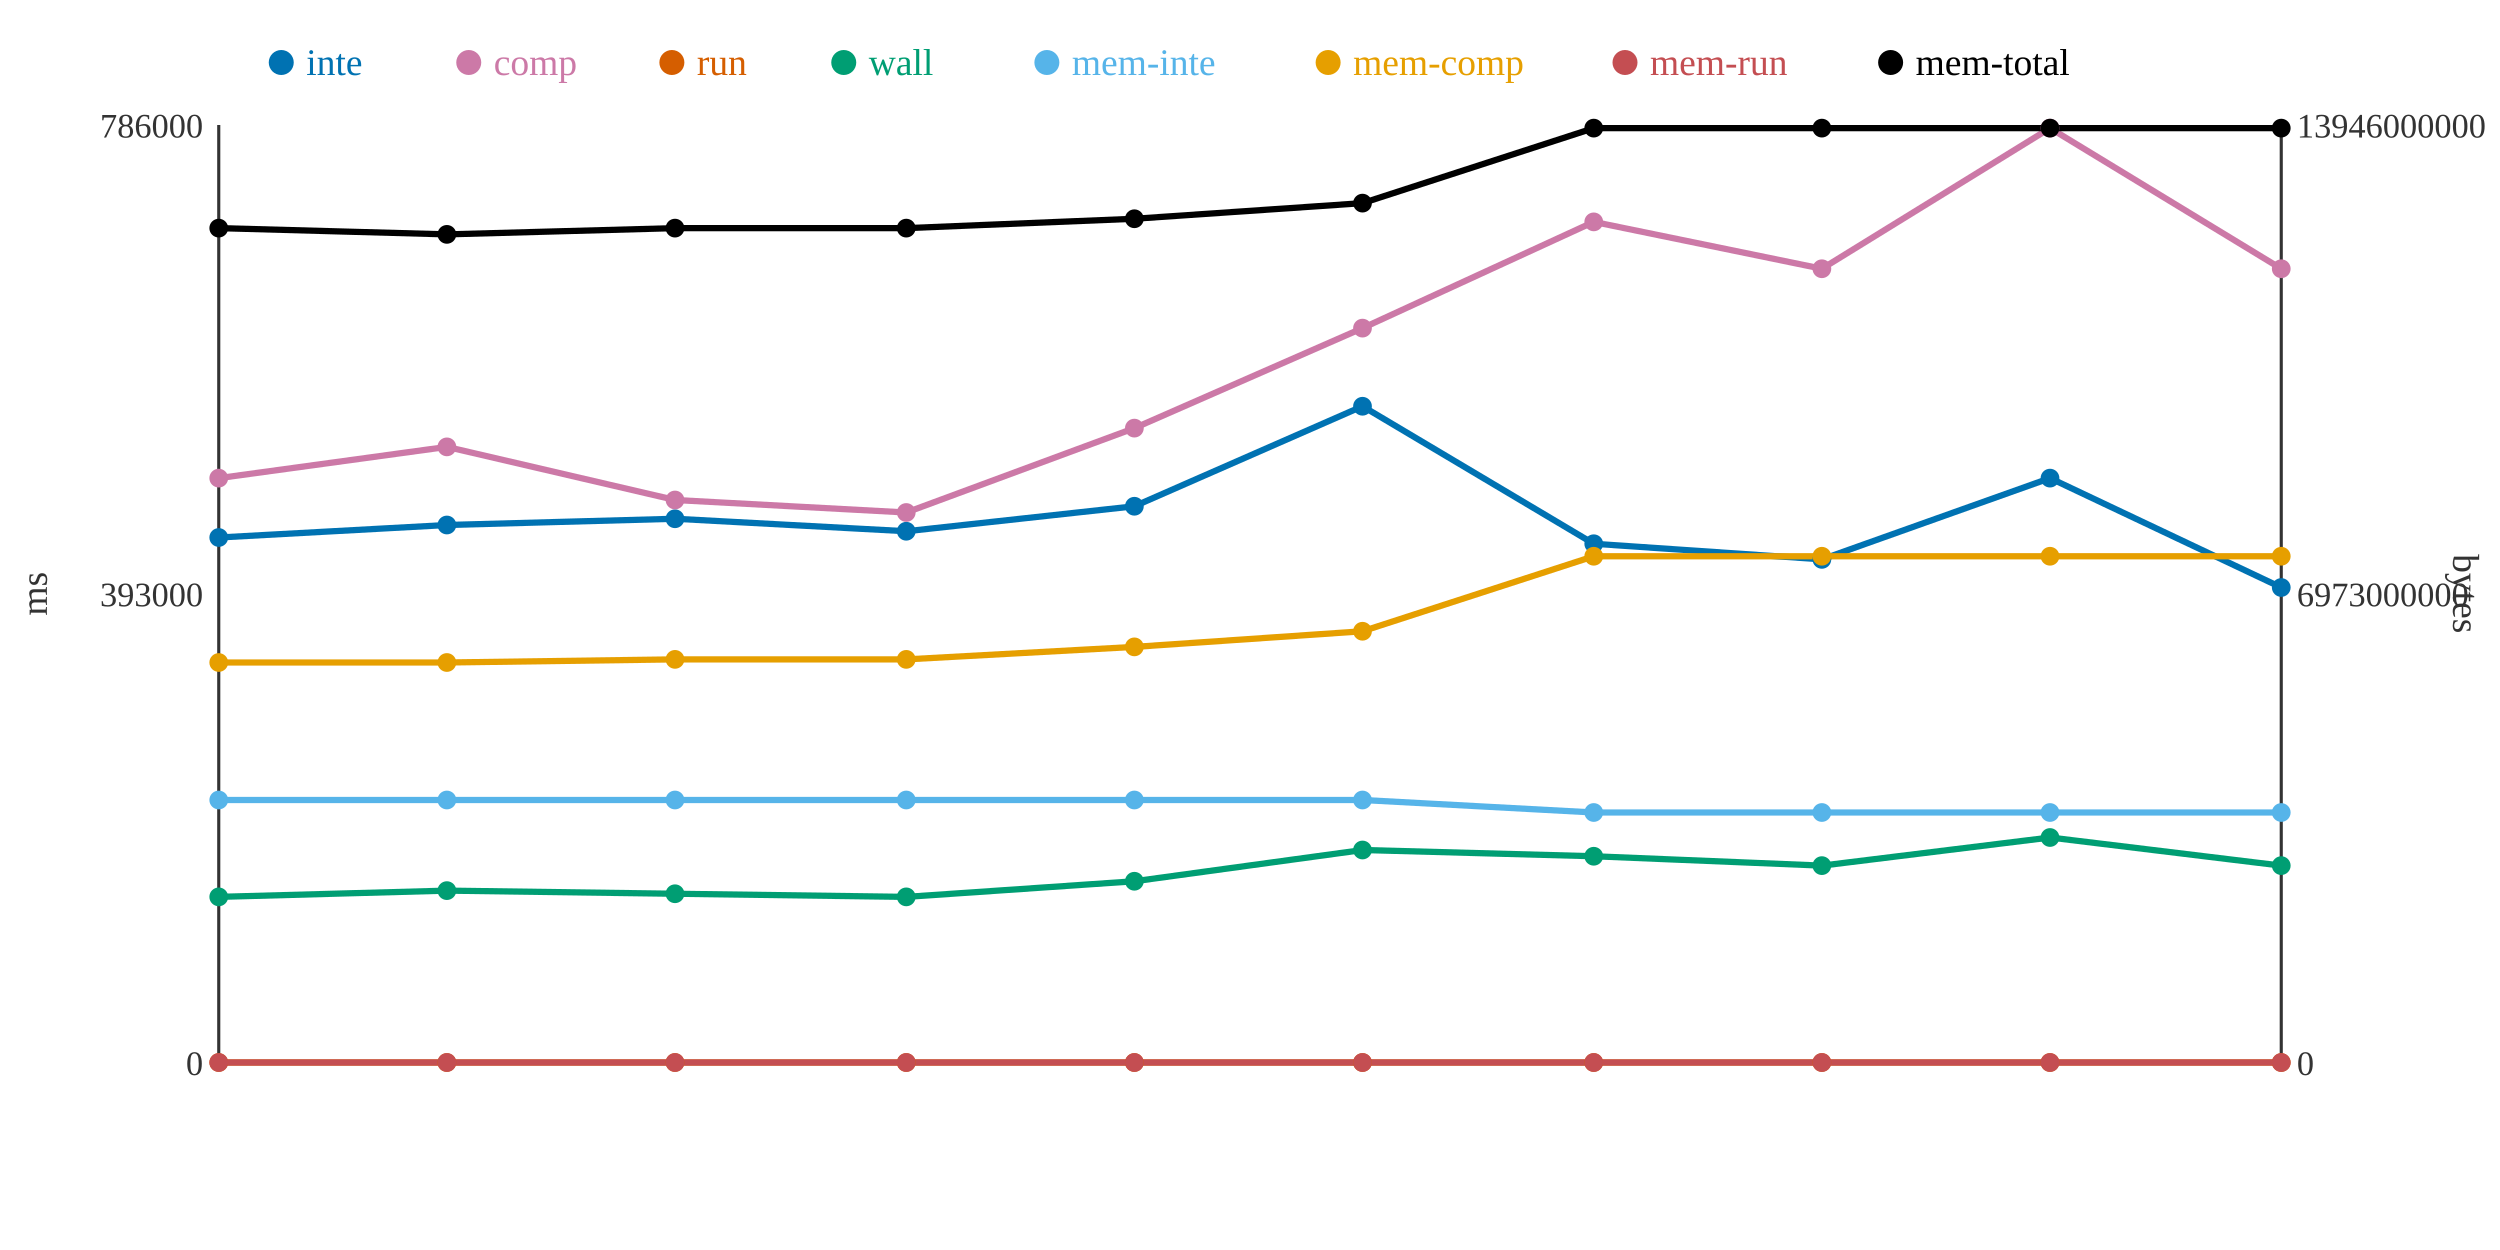
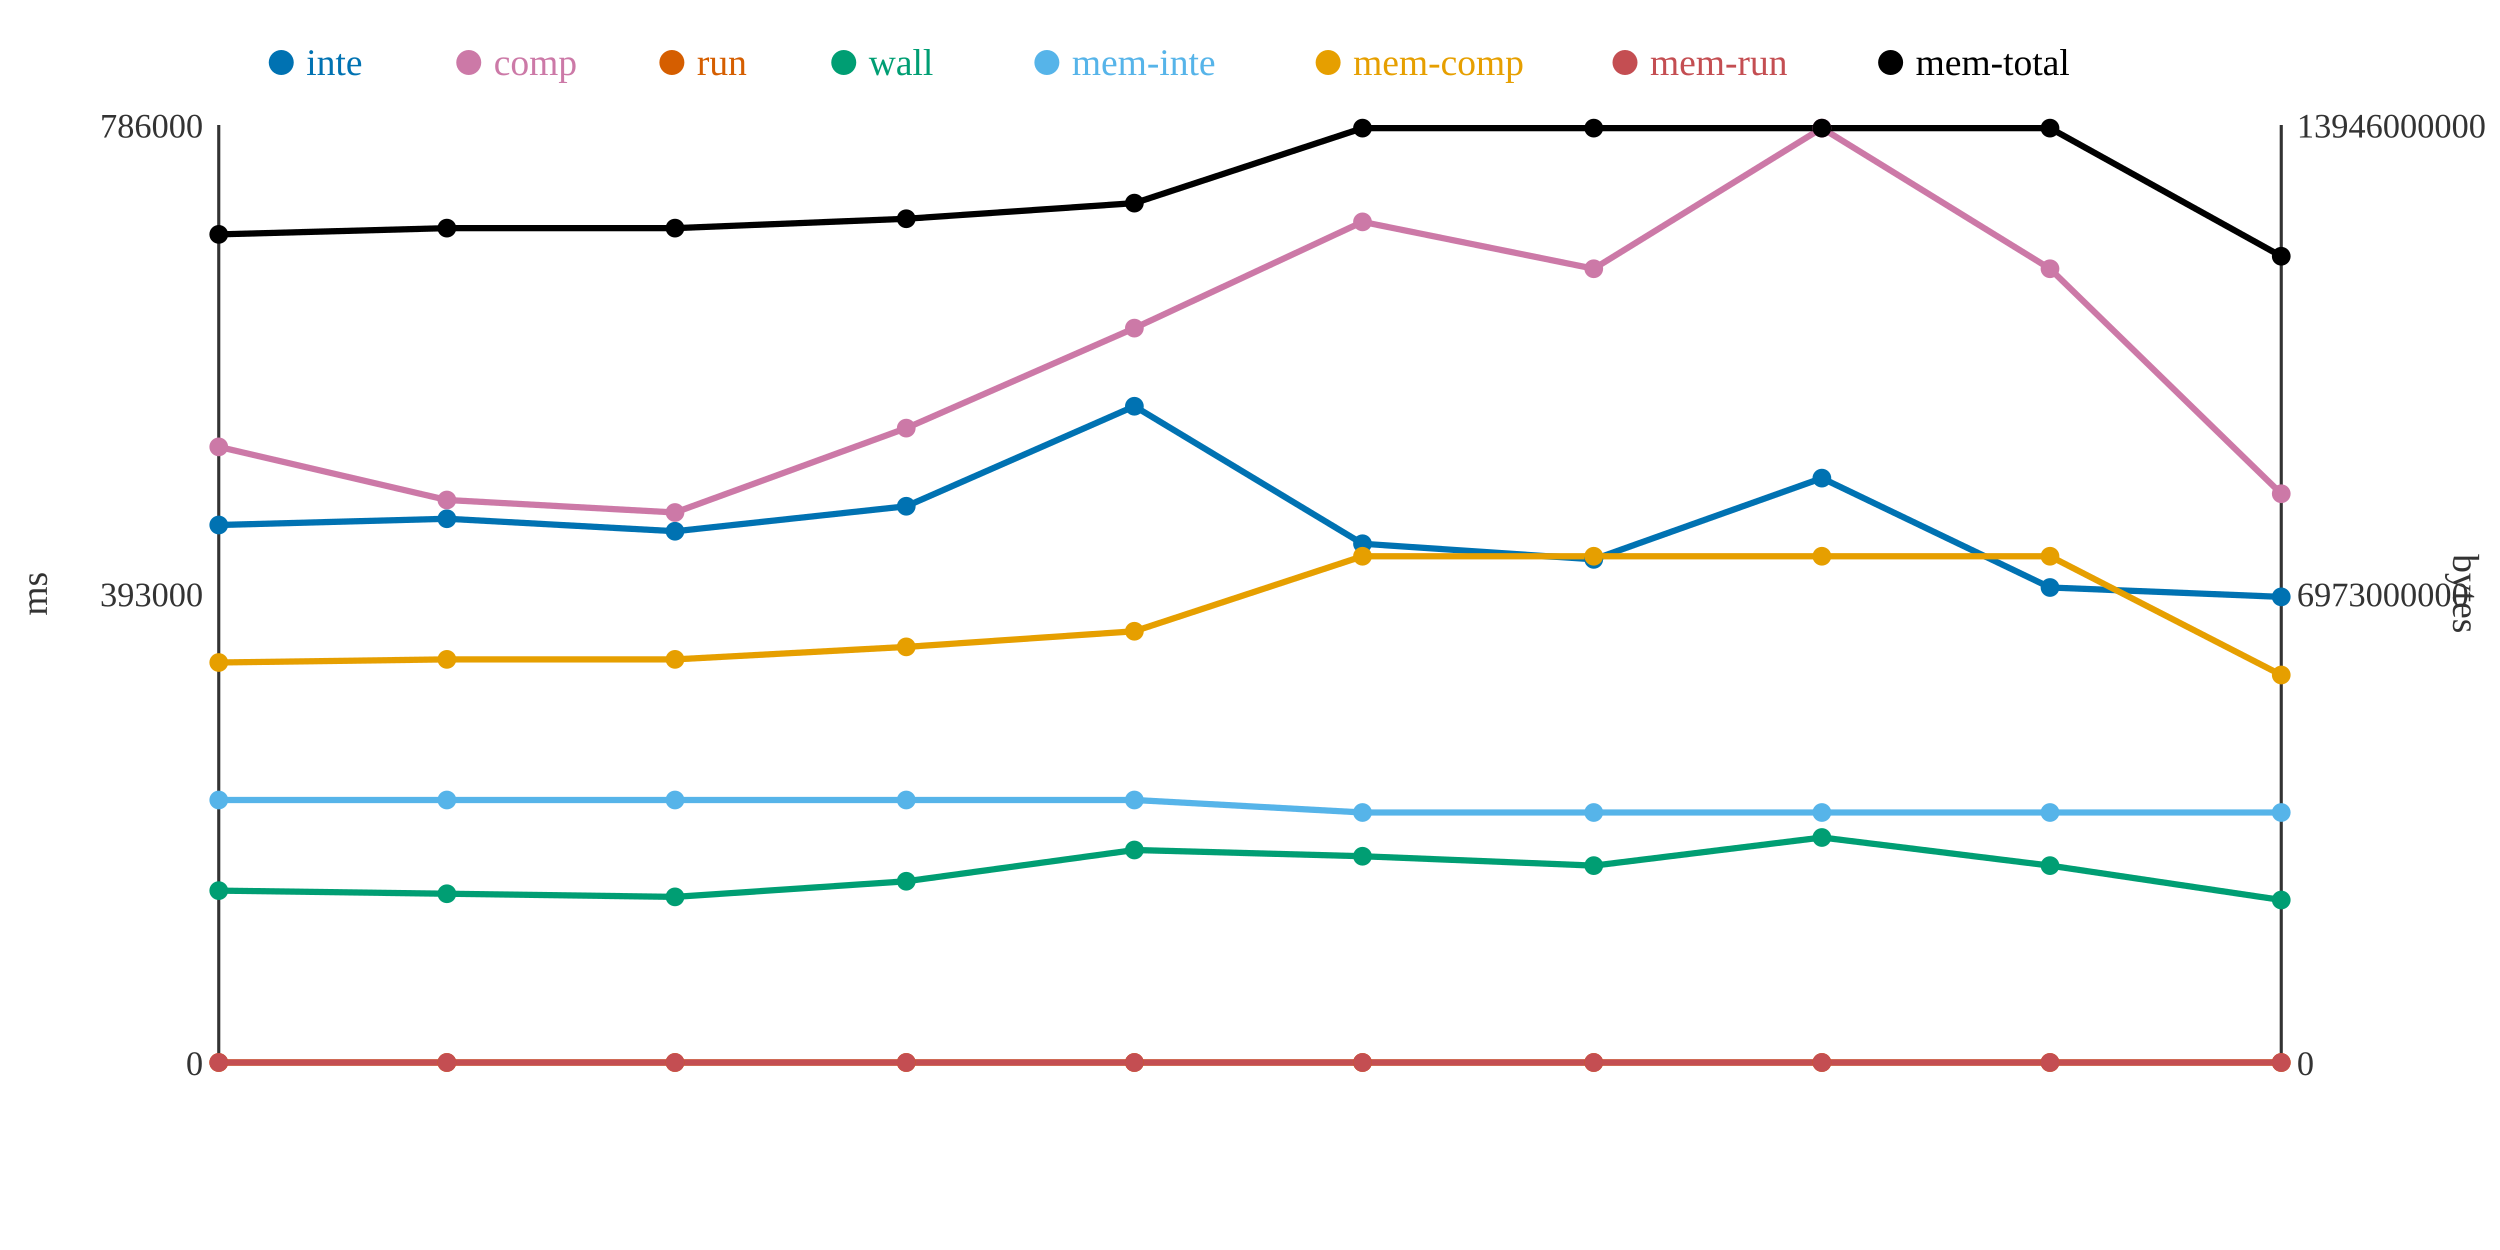
<svg xmlns="http://www.w3.org/2000/svg" width="800" height="400">
  <rect width="800" height="400" fill="white" />
  <line x1="70" y1="40" x2="70" y2="340" stroke="#333" stroke-width="1" />
  <line x1="70" y1="340" x2="730" y2="340" stroke="#333" stroke-width="1" />
  <line x1="730" y1="40" x2="730" y2="340" stroke="#333" stroke-width="1" />
  <text x="65" y="344" text-anchor="end" font-size="11" fill="#333">0</text>
  <text x="65" y="194" text-anchor="end" font-size="11" fill="#333">393000</text>
  <text x="65" y="44" text-anchor="end" font-size="11" fill="#333">786000</text>
  <text x="15" y="190" text-anchor="middle" font-size="12" fill="#333" transform="rotate(-90 15 190)">ms</text>
  <text x="735" y="344" text-anchor="start" font-size="11" fill="#333">0</text>
  <text x="735" y="194" text-anchor="start" font-size="11" fill="#333">6973000000</text>
  <text x="735" y="44" text-anchor="start" font-size="11" fill="#333">13946000000</text>
  <text x="785" y="190" text-anchor="middle" font-size="12" fill="#333" transform="rotate(90 785 190)">bytes</text>
-   <polyline points="70,172 143,168 216,166 290,170 363,162 436,130 510,174 583,179 656,153 730,188" fill="none" stroke="#0072B2" stroke-width="2" />
-   <polyline points="70,153 143,143 216,160 290,164 363,137 436,105 510,71 583,86 656,41 730,86" fill="none" stroke="#CC79A7" stroke-width="2" />
+   <polyline points="70,168 143,166 216,170 290,162 363,130 436,174 510,179 583,153 656,188 730,191" fill="none" stroke="#0072B2" stroke-width="2" />
+   <polyline points="70,143 143,160 216,164 290,137 363,105 436,71 510,86 583,41 656,86 730,158" fill="none" stroke="#CC79A7" stroke-width="2" />
  <polyline points="70,340 143,340 216,340 290,340 363,340 436,340 510,340 583,340 656,340 730,340" fill="none" stroke="#D55E00" stroke-width="2" />
-   <polyline points="70,287 143,285 216,286 290,287 363,282 436,272 510,274 583,277 656,268 730,277" fill="none" stroke="#009E73" stroke-width="2" />
-   <polyline points="70,256 143,256 216,256 290,256 363,256 436,256 510,260 583,260 656,260 730,260" fill="none" stroke="#56B4E9" stroke-width="2" />
-   <polyline points="70,212 143,212 216,211 290,211 363,207 436,202 510,178 583,178 656,178 730,178" fill="none" stroke="#E69F00" stroke-width="2" />
+   <polyline points="70,285 143,286 216,287 290,282 363,272 436,274 510,277 583,268 656,277 730,288" fill="none" stroke="#009E73" stroke-width="2" />
+   <polyline points="70,256 143,256 216,256 290,256 363,256 436,260 510,260 583,260 656,260 730,260" fill="none" stroke="#56B4E9" stroke-width="2" />
+   <polyline points="70,212 143,211 216,211 290,207 363,202 436,178 510,178 583,178 656,178 730,216" fill="none" stroke="#E69F00" stroke-width="2" />
  <polyline points="70,340 143,340 216,340 290,340 363,340 436,340 510,340 583,340 656,340 730,340" fill="none" stroke="#C44E52" stroke-width="2" />
-   <polyline points="70,73 143,75 216,73 290,73 363,70 436,65 510,41 583,41 656,41 730,41" fill="none" stroke="#000000" stroke-width="2" />
-   <circle cx="70" cy="172" r="3" fill="#0072B2" />
-   <circle cx="70" cy="153" r="3" fill="#CC79A7" />
+   <polyline points="70,75 143,73 216,73 290,70 363,65 436,41 510,41 583,41 656,41 730,82" fill="none" stroke="#000000" stroke-width="2" />
+   <circle cx="70" cy="168" r="3" fill="#0072B2" />
+   <circle cx="70" cy="143" r="3" fill="#CC79A7" />
  <circle cx="70" cy="340" r="3" fill="#D55E00" />
-   <circle cx="70" cy="287" r="3" fill="#009E73" />
+   <circle cx="70" cy="285" r="3" fill="#009E73" />
  <circle cx="70" cy="256" r="3" fill="#56B4E9" />
  <circle cx="70" cy="212" r="3" fill="#E69F00" />
  <circle cx="70" cy="340" r="3" fill="#C44E52" />
-   <circle cx="70" cy="73" r="3" fill="#000000" />
-   <circle cx="143" cy="168" r="3" fill="#0072B2" />
-   <circle cx="143" cy="143" r="3" fill="#CC79A7" />
+   <circle cx="70" cy="75" r="3" fill="#000000" />
+   <circle cx="143" cy="166" r="3" fill="#0072B2" />
+   <circle cx="143" cy="160" r="3" fill="#CC79A7" />
  <circle cx="143" cy="340" r="3" fill="#D55E00" />
-   <circle cx="143" cy="285" r="3" fill="#009E73" />
+   <circle cx="143" cy="286" r="3" fill="#009E73" />
  <circle cx="143" cy="256" r="3" fill="#56B4E9" />
-   <circle cx="143" cy="212" r="3" fill="#E69F00" />
+   <circle cx="143" cy="211" r="3" fill="#E69F00" />
  <circle cx="143" cy="340" r="3" fill="#C44E52" />
-   <circle cx="143" cy="75" r="3" fill="#000000" />
-   <circle cx="216" cy="166" r="3" fill="#0072B2" />
-   <circle cx="216" cy="160" r="3" fill="#CC79A7" />
+   <circle cx="143" cy="73" r="3" fill="#000000" />
+   <circle cx="216" cy="170" r="3" fill="#0072B2" />
+   <circle cx="216" cy="164" r="3" fill="#CC79A7" />
  <circle cx="216" cy="340" r="3" fill="#D55E00" />
-   <circle cx="216" cy="286" r="3" fill="#009E73" />
+   <circle cx="216" cy="287" r="3" fill="#009E73" />
  <circle cx="216" cy="256" r="3" fill="#56B4E9" />
  <circle cx="216" cy="211" r="3" fill="#E69F00" />
  <circle cx="216" cy="340" r="3" fill="#C44E52" />
  <circle cx="216" cy="73" r="3" fill="#000000" />
-   <circle cx="290" cy="170" r="3" fill="#0072B2" />
-   <circle cx="290" cy="164" r="3" fill="#CC79A7" />
+   <circle cx="290" cy="162" r="3" fill="#0072B2" />
+   <circle cx="290" cy="137" r="3" fill="#CC79A7" />
  <circle cx="290" cy="340" r="3" fill="#D55E00" />
-   <circle cx="290" cy="287" r="3" fill="#009E73" />
+   <circle cx="290" cy="282" r="3" fill="#009E73" />
  <circle cx="290" cy="256" r="3" fill="#56B4E9" />
-   <circle cx="290" cy="211" r="3" fill="#E69F00" />
+   <circle cx="290" cy="207" r="3" fill="#E69F00" />
  <circle cx="290" cy="340" r="3" fill="#C44E52" />
-   <circle cx="290" cy="73" r="3" fill="#000000" />
-   <circle cx="363" cy="162" r="3" fill="#0072B2" />
-   <circle cx="363" cy="137" r="3" fill="#CC79A7" />
+   <circle cx="290" cy="70" r="3" fill="#000000" />
+   <circle cx="363" cy="130" r="3" fill="#0072B2" />
+   <circle cx="363" cy="105" r="3" fill="#CC79A7" />
  <circle cx="363" cy="340" r="3" fill="#D55E00" />
-   <circle cx="363" cy="282" r="3" fill="#009E73" />
+   <circle cx="363" cy="272" r="3" fill="#009E73" />
  <circle cx="363" cy="256" r="3" fill="#56B4E9" />
-   <circle cx="363" cy="207" r="3" fill="#E69F00" />
+   <circle cx="363" cy="202" r="3" fill="#E69F00" />
  <circle cx="363" cy="340" r="3" fill="#C44E52" />
-   <circle cx="363" cy="70" r="3" fill="#000000" />
-   <circle cx="436" cy="130" r="3" fill="#0072B2" />
-   <circle cx="436" cy="105" r="3" fill="#CC79A7" />
+   <circle cx="363" cy="65" r="3" fill="#000000" />
+   <circle cx="436" cy="174" r="3" fill="#0072B2" />
+   <circle cx="436" cy="71" r="3" fill="#CC79A7" />
  <circle cx="436" cy="340" r="3" fill="#D55E00" />
-   <circle cx="436" cy="272" r="3" fill="#009E73" />
-   <circle cx="436" cy="256" r="3" fill="#56B4E9" />
-   <circle cx="436" cy="202" r="3" fill="#E69F00" />
+   <circle cx="436" cy="274" r="3" fill="#009E73" />
+   <circle cx="436" cy="260" r="3" fill="#56B4E9" />
+   <circle cx="436" cy="178" r="3" fill="#E69F00" />
  <circle cx="436" cy="340" r="3" fill="#C44E52" />
-   <circle cx="436" cy="65" r="3" fill="#000000" />
-   <circle cx="510" cy="174" r="3" fill="#0072B2" />
-   <circle cx="510" cy="71" r="3" fill="#CC79A7" />
+   <circle cx="436" cy="41" r="3" fill="#000000" />
+   <circle cx="510" cy="179" r="3" fill="#0072B2" />
+   <circle cx="510" cy="86" r="3" fill="#CC79A7" />
  <circle cx="510" cy="340" r="3" fill="#D55E00" />
-   <circle cx="510" cy="274" r="3" fill="#009E73" />
+   <circle cx="510" cy="277" r="3" fill="#009E73" />
  <circle cx="510" cy="260" r="3" fill="#56B4E9" />
  <circle cx="510" cy="178" r="3" fill="#E69F00" />
  <circle cx="510" cy="340" r="3" fill="#C44E52" />
  <circle cx="510" cy="41" r="3" fill="#000000" />
-   <circle cx="583" cy="179" r="3" fill="#0072B2" />
-   <circle cx="583" cy="86" r="3" fill="#CC79A7" />
+   <circle cx="583" cy="153" r="3" fill="#0072B2" />
+   <circle cx="583" cy="41" r="3" fill="#CC79A7" />
  <circle cx="583" cy="340" r="3" fill="#D55E00" />
-   <circle cx="583" cy="277" r="3" fill="#009E73" />
+   <circle cx="583" cy="268" r="3" fill="#009E73" />
  <circle cx="583" cy="260" r="3" fill="#56B4E9" />
  <circle cx="583" cy="178" r="3" fill="#E69F00" />
  <circle cx="583" cy="340" r="3" fill="#C44E52" />
  <circle cx="583" cy="41" r="3" fill="#000000" />
-   <circle cx="656" cy="153" r="3" fill="#0072B2" />
-   <circle cx="656" cy="41" r="3" fill="#CC79A7" />
+   <circle cx="656" cy="188" r="3" fill="#0072B2" />
+   <circle cx="656" cy="86" r="3" fill="#CC79A7" />
  <circle cx="656" cy="340" r="3" fill="#D55E00" />
-   <circle cx="656" cy="268" r="3" fill="#009E73" />
+   <circle cx="656" cy="277" r="3" fill="#009E73" />
  <circle cx="656" cy="260" r="3" fill="#56B4E9" />
  <circle cx="656" cy="178" r="3" fill="#E69F00" />
  <circle cx="656" cy="340" r="3" fill="#C44E52" />
  <circle cx="656" cy="41" r="3" fill="#000000" />
-   <circle cx="730" cy="188" r="3" fill="#0072B2" />
-   <circle cx="730" cy="86" r="3" fill="#CC79A7" />
+   <circle cx="730" cy="191" r="3" fill="#0072B2" />
+   <circle cx="730" cy="158" r="3" fill="#CC79A7" />
  <circle cx="730" cy="340" r="3" fill="#D55E00" />
-   <circle cx="730" cy="277" r="3" fill="#009E73" />
+   <circle cx="730" cy="288" r="3" fill="#009E73" />
  <circle cx="730" cy="260" r="3" fill="#56B4E9" />
-   <circle cx="730" cy="178" r="3" fill="#E69F00" />
+   <circle cx="730" cy="216" r="3" fill="#E69F00" />
  <circle cx="730" cy="340" r="3" fill="#C44E52" />
-   <circle cx="730" cy="41" r="3" fill="#000000" />
+   <circle cx="730" cy="82" r="3" fill="#000000" />
  <circle cx="90" cy="20" r="4" fill="#0072B2" />
  <text x="98" y="24" text-anchor="start" font-size="12" fill="#0072B2">inte</text>
  <circle cx="150" cy="20" r="4" fill="#CC79A7" />
  <text x="158" y="24" text-anchor="start" font-size="12" fill="#CC79A7">comp</text>
  <circle cx="215" cy="20" r="4" fill="#D55E00" />
  <text x="223" y="24" text-anchor="start" font-size="12" fill="#D55E00">run</text>
  <circle cx="270" cy="20" r="4" fill="#009E73" />
  <text x="278" y="24" text-anchor="start" font-size="12" fill="#009E73">wall</text>
  <circle cx="335" cy="20" r="4" fill="#56B4E9" />
  <text x="343" y="24" text-anchor="start" font-size="12" fill="#56B4E9">mem-inte</text>
  <circle cx="425" cy="20" r="4" fill="#E69F00" />
  <text x="433" y="24" text-anchor="start" font-size="12" fill="#E69F00">mem-comp</text>
  <circle cx="520" cy="20" r="4" fill="#C44E52" />
  <text x="528" y="24" text-anchor="start" font-size="12" fill="#C44E52">mem-run</text>
  <circle cx="605" cy="20" r="4" fill="#000000" />
  <text x="613" y="24" text-anchor="start" font-size="12" fill="#000000">mem-total</text>
</svg>
